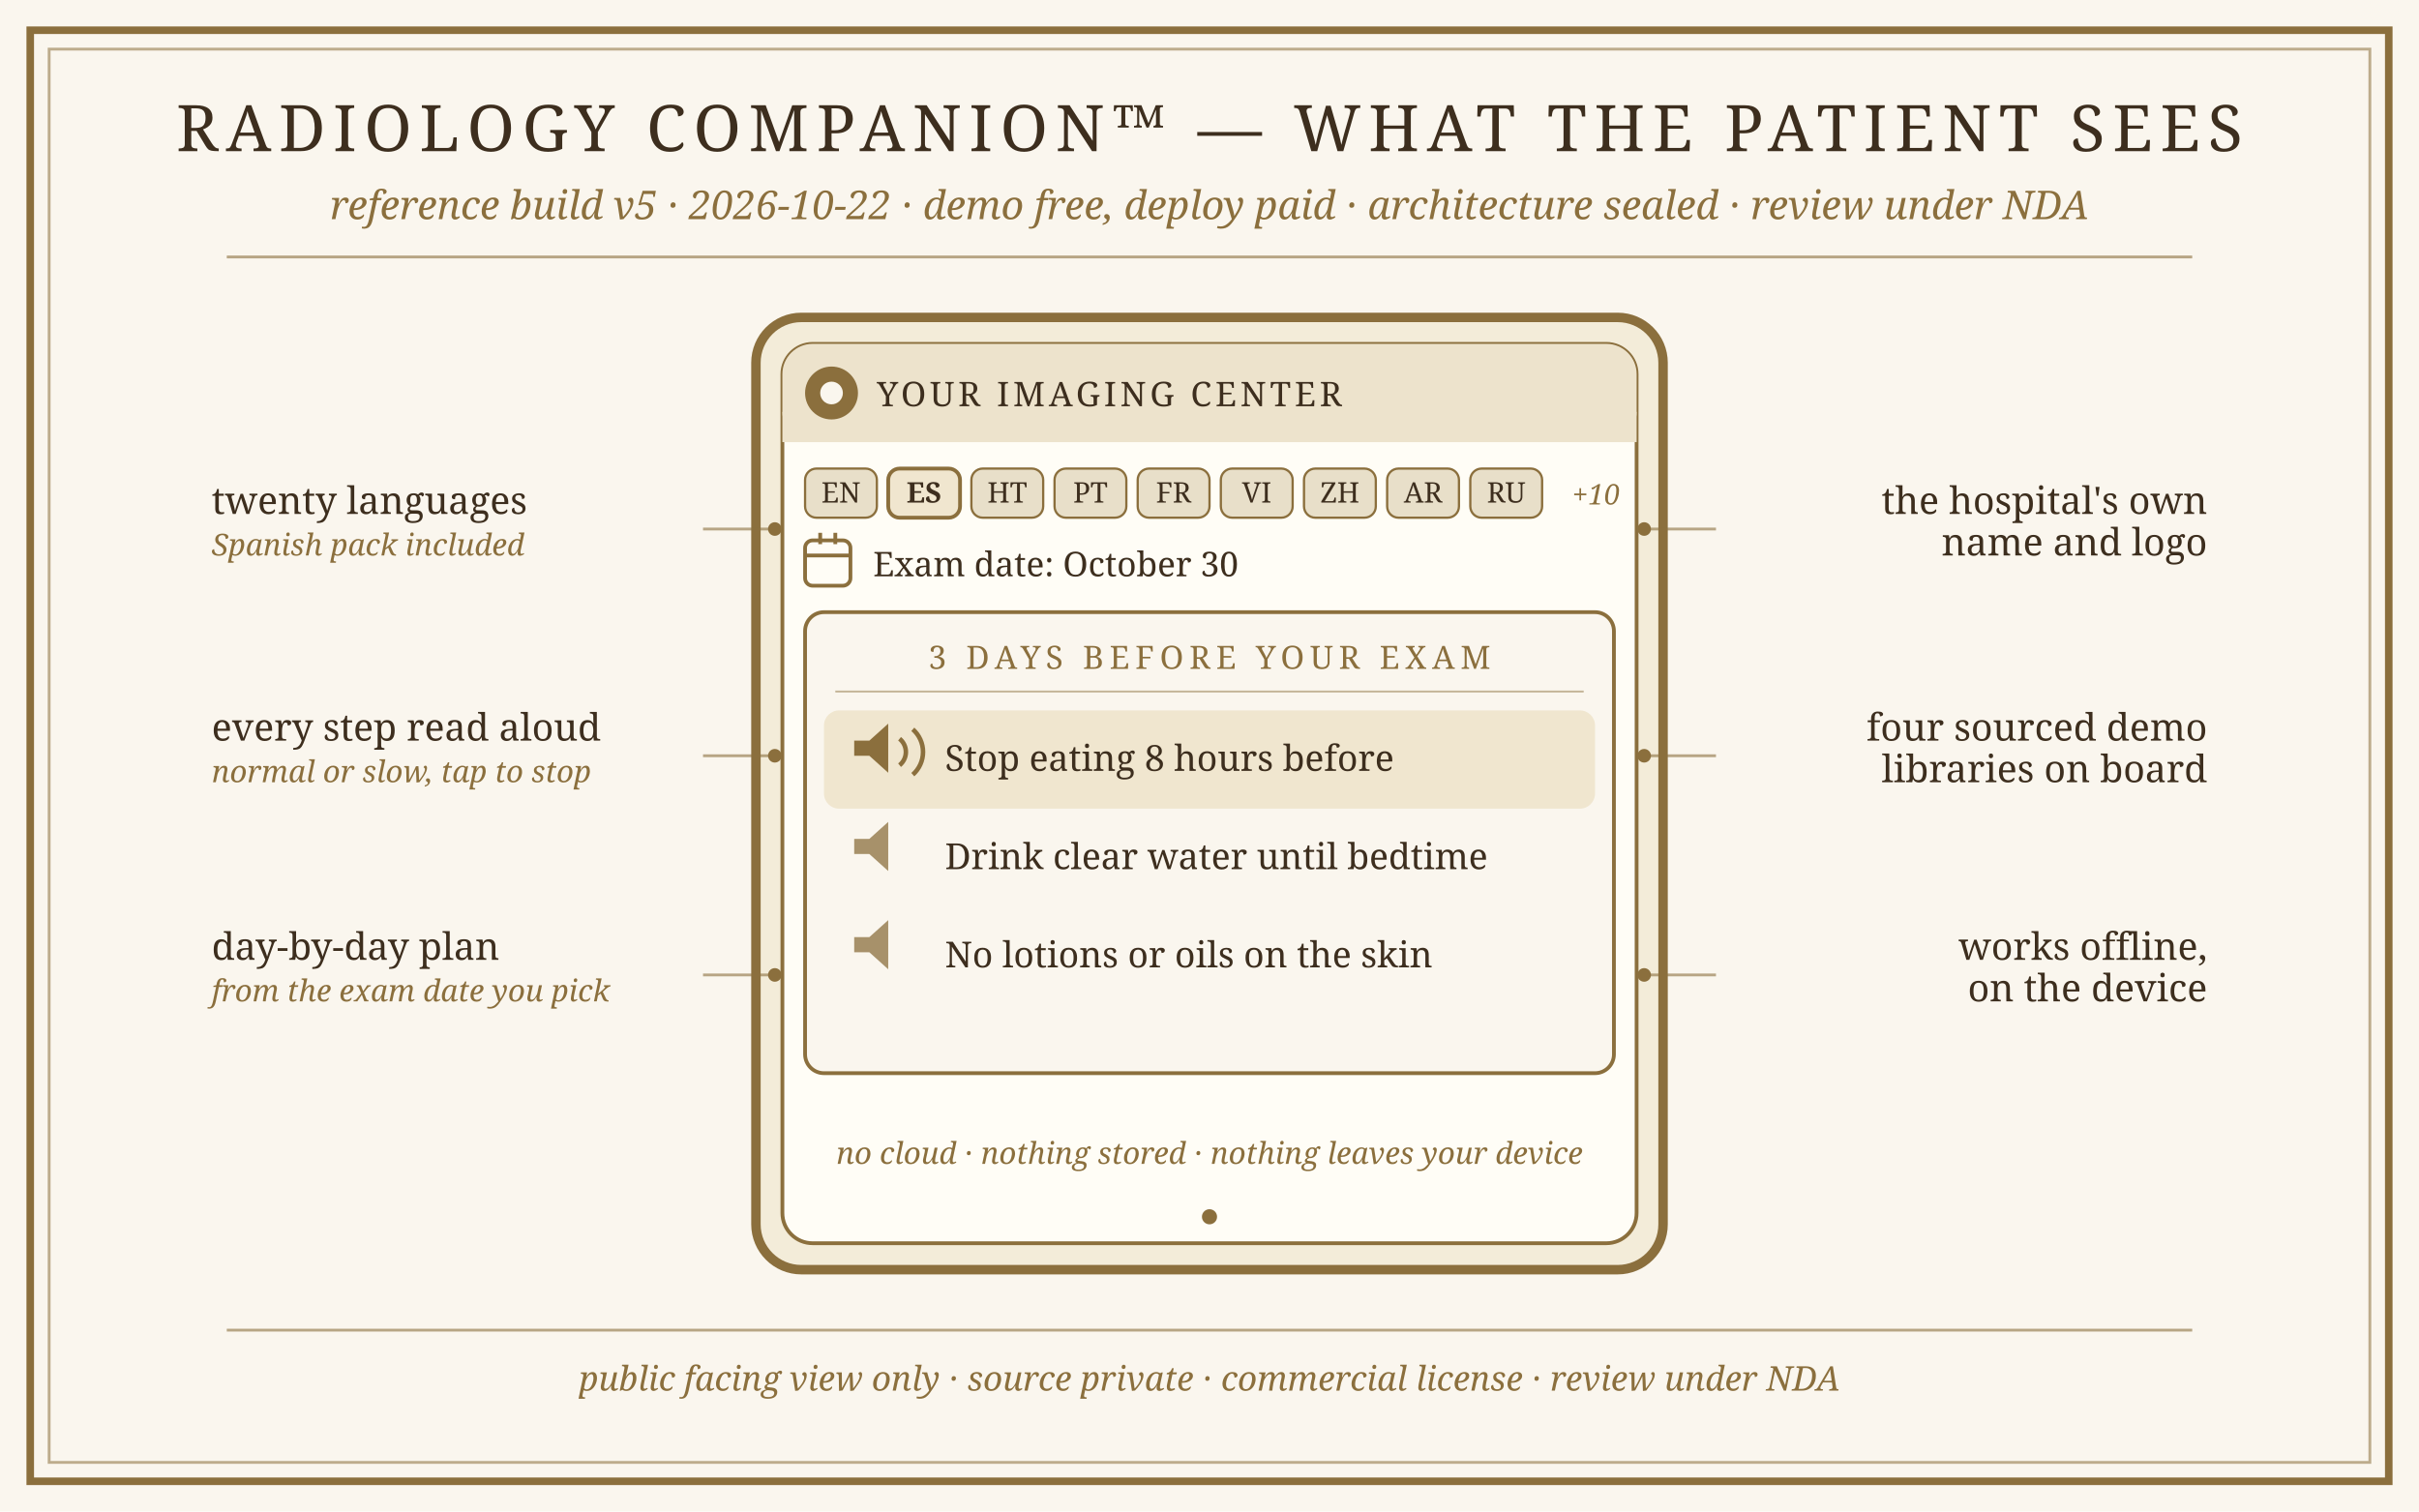
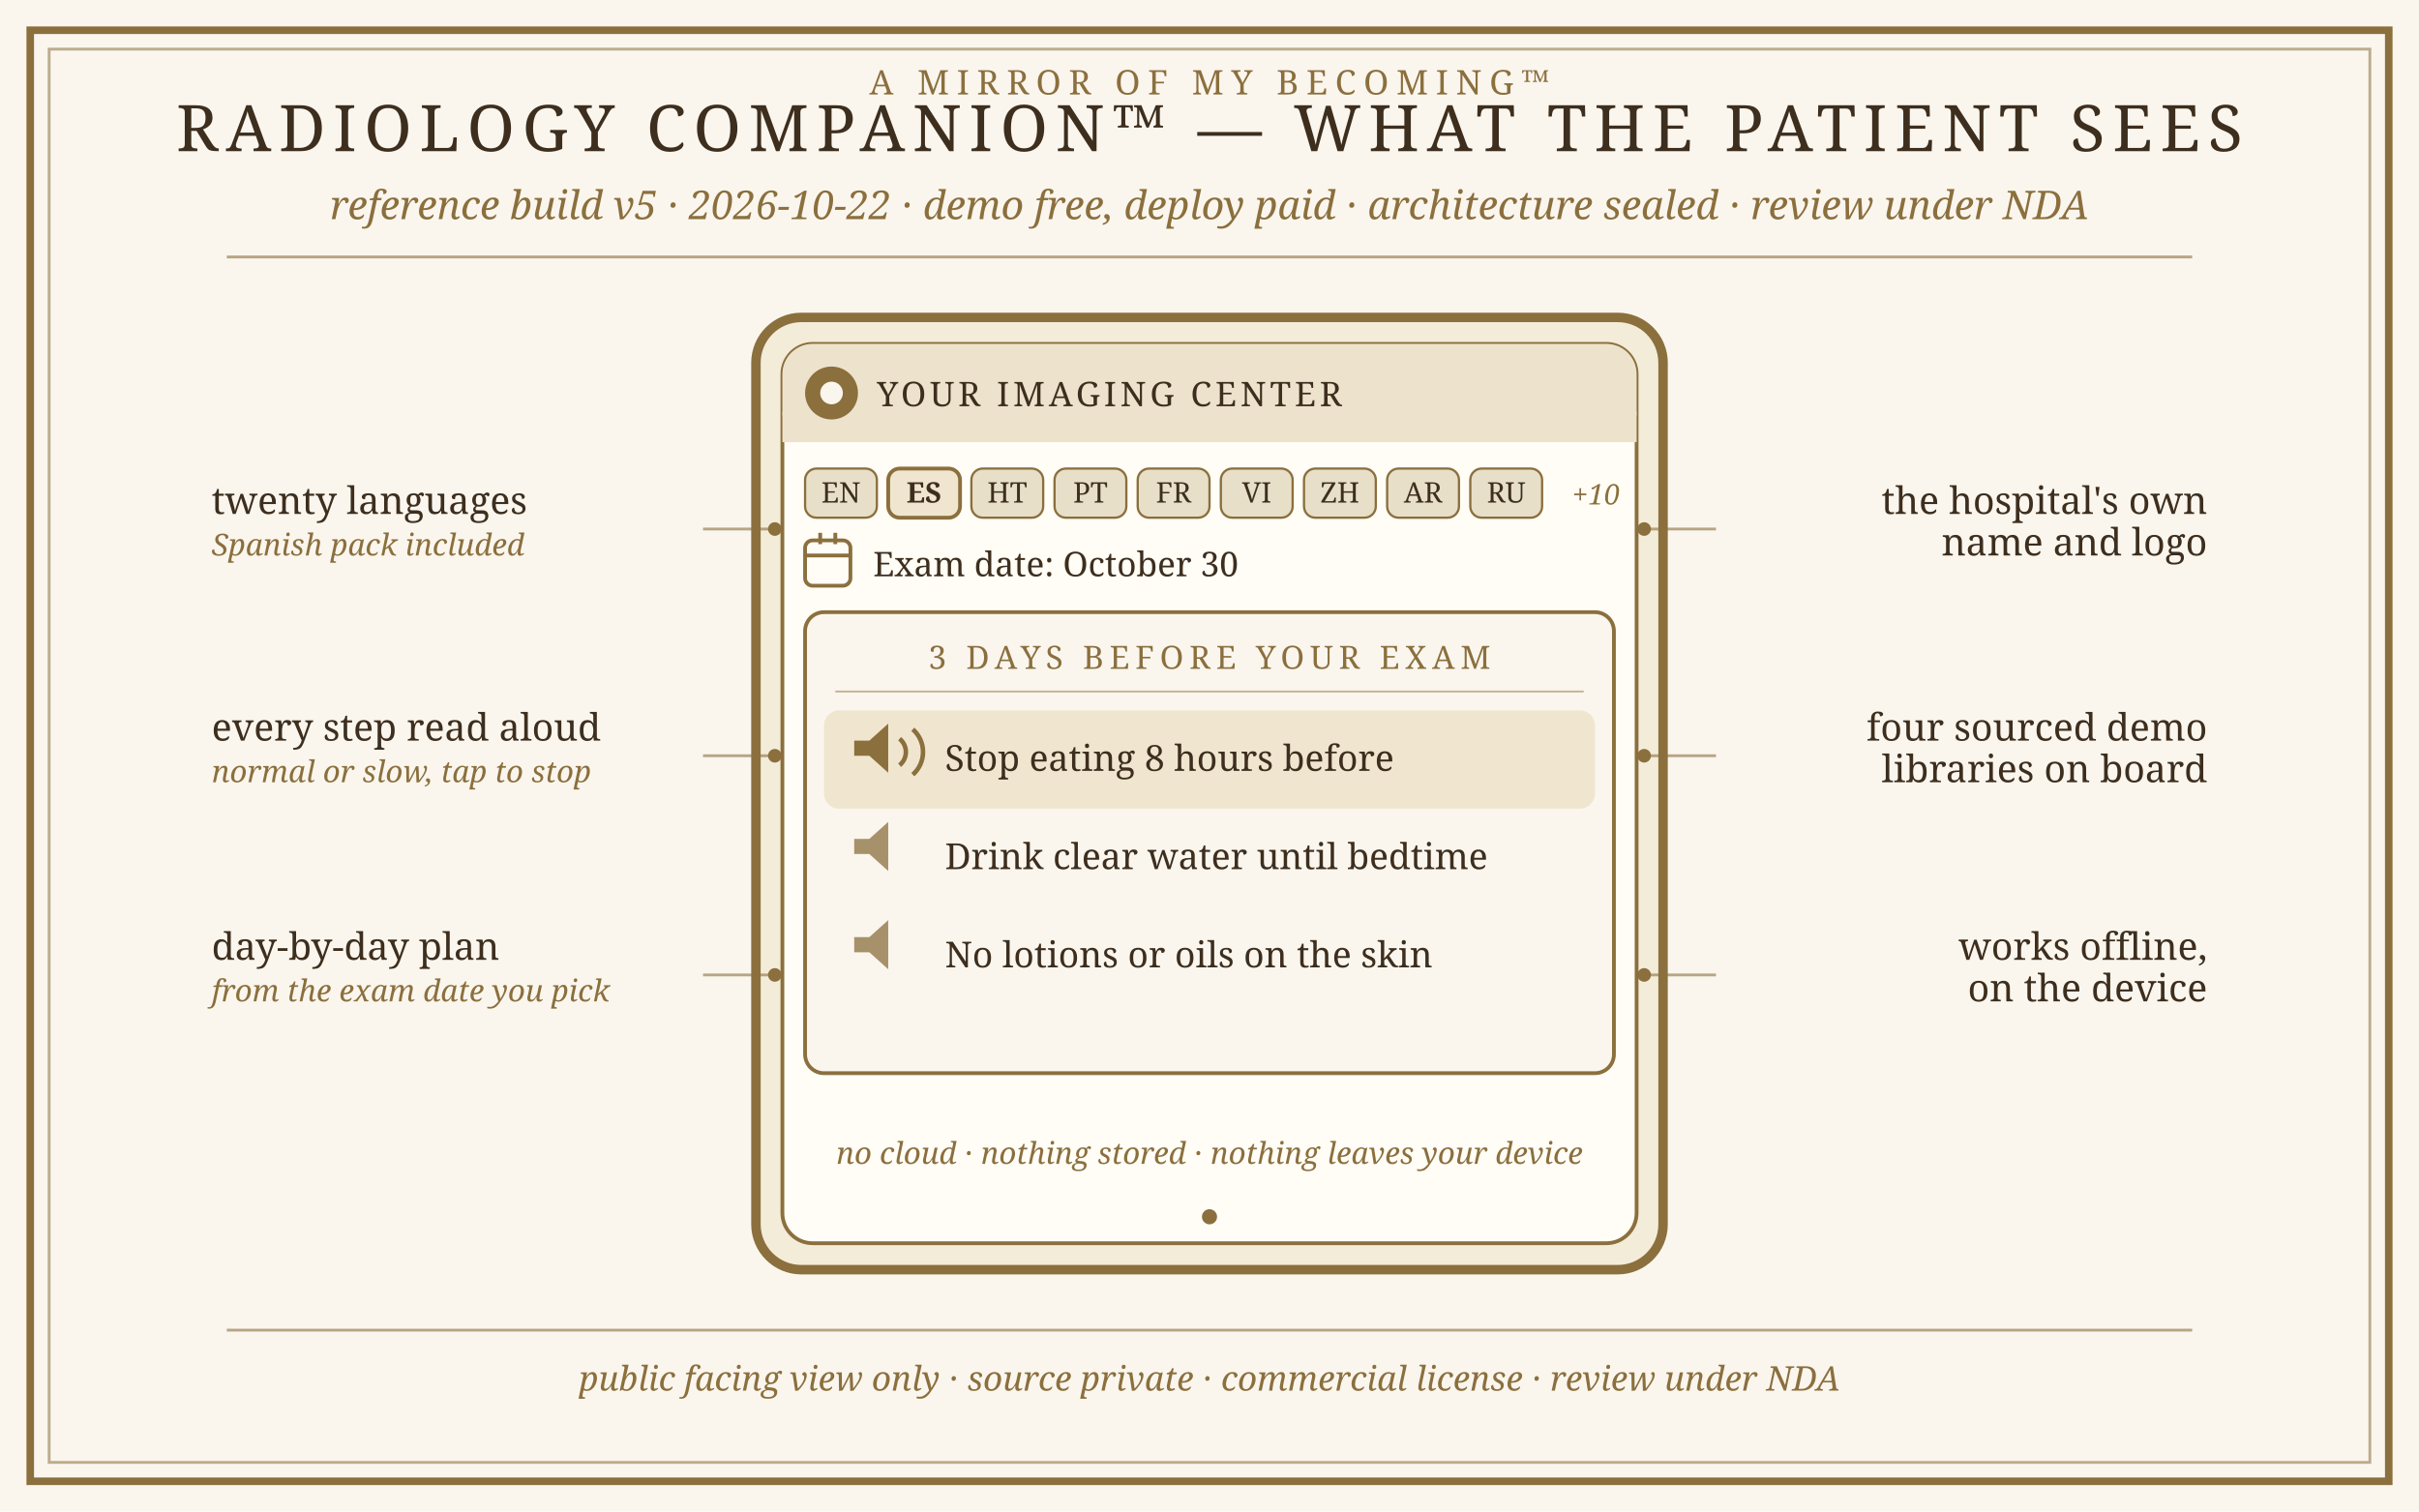
<svg xmlns="http://www.w3.org/2000/svg" viewBox="0 0 640 400" style="max-width:100%;height:auto;">
  <rect width="640" height="400" fill="#faf6ee" />
  <rect x="8" y="8" width="624" height="384" fill="none" stroke="#8b6f3d" stroke-width="2" />
  <rect x="13" y="13" width="614" height="374" fill="none" stroke="#8b6f3d" stroke-width="0.75" opacity="0.55" />
+   <text x="320" y="25" text-anchor="middle" font-family="Georgia, serif" font-size="9" letter-spacing="2" fill="#8b6f3d">A MIRROR OF MY BECOMING™</text>
  <text x="320" y="40" text-anchor="middle" font-family="Georgia, serif" font-size="17" letter-spacing="2" fill="#3d2e1e">RADIOLOGY COMPANION™ — WHAT THE PATIENT SEES</text>
  <text x="320" y="58" text-anchor="middle" font-family="Georgia, serif" font-size="10.5" font-style="italic" fill="#8b6f3d">reference build v5 · 2026-10-22 · demo free, deploy paid · architecture sealed · review under NDA</text>
  <line x1="60" y1="68" x2="580" y2="68" stroke="#8b6f3d" stroke-width="0.75" opacity="0.6" />
  <rect x="200" y="84" width="240" height="252" rx="12" fill="#f3ecd9" stroke="#8b6f3d" stroke-width="2.5" />
  <rect x="207" y="91" width="226" height="238" rx="8" fill="#fffdf6" stroke="#8b6f3d" stroke-width="1" />
  <rect x="207" y="91" width="226" height="26" rx="8" fill="#ede3cc" />
  <rect x="207" y="109" width="226" height="8" fill="#ede3cc" />
  <circle cx="220" cy="104" r="7" fill="#8b6f3d" />
  <circle cx="220" cy="104" r="3" fill="#faf6ee" />
  <text x="232" y="107.5" font-family="Georgia, serif" font-size="9" letter-spacing="1" fill="#3d2e1e">YOUR IMAGING CENTER</text>
  <rect x="213" y="124" width="19" height="13" rx="3" fill="#e8dfc9" stroke="#8b6f3d" stroke-width="0.6" />
  <text x="222.5" y="133" text-anchor="middle" font-size="7.5" font-family="Georgia, serif" fill="#3d2e1e">EN</text>
  <rect x="235" y="124" width="19" height="13" rx="3" fill="#f0e6cf" stroke="#8b6f3d" stroke-width="1" />
  <text x="244.5" y="133" text-anchor="middle" font-size="7.5" font-weight="bold" font-family="Georgia, serif" fill="#3d2e1e">ES</text>
  <rect x="257" y="124" width="19" height="13" rx="3" fill="#e8dfc9" stroke="#8b6f3d" stroke-width="0.6" />
  <text x="266.5" y="133" text-anchor="middle" font-size="7.5" font-family="Georgia, serif" fill="#3d2e1e">HT</text>
  <rect x="279" y="124" width="19" height="13" rx="3" fill="#e8dfc9" stroke="#8b6f3d" stroke-width="0.6" />
  <text x="288.5" y="133" text-anchor="middle" font-size="7.5" font-family="Georgia, serif" fill="#3d2e1e">PT</text>
  <rect x="301" y="124" width="19" height="13" rx="3" fill="#e8dfc9" stroke="#8b6f3d" stroke-width="0.6" />
  <text x="310.5" y="133" text-anchor="middle" font-size="7.5" font-family="Georgia, serif" fill="#3d2e1e">FR</text>
  <rect x="323" y="124" width="19" height="13" rx="3" fill="#e8dfc9" stroke="#8b6f3d" stroke-width="0.6" />
  <text x="332.5" y="133" text-anchor="middle" font-size="7.5" font-family="Georgia, serif" fill="#3d2e1e">VI</text>
  <rect x="345" y="124" width="19" height="13" rx="3" fill="#e8dfc9" stroke="#8b6f3d" stroke-width="0.6" />
  <text x="354.5" y="133" text-anchor="middle" font-size="7.5" font-family="Georgia, serif" fill="#3d2e1e">ZH</text>
  <rect x="367" y="124" width="19" height="13" rx="3" fill="#e8dfc9" stroke="#8b6f3d" stroke-width="0.6" />
  <text x="376.5" y="133" text-anchor="middle" font-size="7.5" font-family="Georgia, serif" fill="#3d2e1e">AR</text>
  <rect x="389" y="124" width="19" height="13" rx="3" fill="#e8dfc9" stroke="#8b6f3d" stroke-width="0.6" />
  <text x="398.5" y="133" text-anchor="middle" font-size="7.5" font-family="Georgia, serif" fill="#3d2e1e">RU</text>
  <text x="416" y="133.5" font-size="7.5" font-style="italic" font-family="Georgia, serif" fill="#8b6f3d">+10</text>
  <rect x="213" y="143" width="12" height="12" rx="2" fill="none" stroke="#8b6f3d" stroke-width="1" />
  <line x1="213" y1="147" x2="225" y2="147" stroke="#8b6f3d" stroke-width="1" />
  <line x1="217" y1="141" x2="217" y2="144" stroke="#8b6f3d" stroke-width="1" />
  <line x1="221" y1="141" x2="221" y2="144" stroke="#8b6f3d" stroke-width="1" />
  <text x="231" y="152.5" font-family="Georgia, serif" font-size="9" fill="#3d2e1e">Exam date: October 30</text>
  <rect x="213" y="162" width="214" height="122" rx="5" fill="#faf6ee" stroke="#8b6f3d" stroke-width="1" />
  <text x="320" y="177" text-anchor="middle" font-family="Georgia, serif" font-size="8.5" letter-spacing="1.5" fill="#8b6f3d">3 DAYS BEFORE YOUR EXAM</text>
  <line x1="221" y1="183" x2="419" y2="183" stroke="#8b6f3d" stroke-width="0.5" opacity="0.5" />
  <rect x="218" y="188" width="204" height="26" rx="4" fill="#f0e6cf" />
  <polygon points="226,196 230,196 235,191.5 235,204.5 230,200 226,200" fill="#8b6f3d" />
  <path d="M238,195.5 a4.5,4.5 0 0 1 0,7" fill="none" stroke="#8b6f3d" stroke-width="1.2" />
  <path d="M241.5,193 a8,8 0 0 1 0,12" fill="none" stroke="#8b6f3d" stroke-width="1.2" />
  <text x="250" y="204" font-family="Georgia, serif" font-size="9.5" fill="#3d2e1e">Stop eating 8 hours before</text>
  <polygon points="226,222 230,222 235,217.5 235,230.5 230,226 226,226" fill="#8b6f3d" opacity="0.75" />
  <text x="250" y="230" font-family="Georgia, serif" font-size="9.5" fill="#3d2e1e">Drink clear water until bedtime</text>
  <polygon points="226,248 230,248 235,243.5 235,256.5 230,252 226,252" fill="#8b6f3d" opacity="0.75" />
  <text x="250" y="256" font-family="Georgia, serif" font-size="9.5" fill="#3d2e1e">No lotions or oils on the skin</text>
  <text x="320" y="308" text-anchor="middle" font-family="Georgia, serif" font-size="8" font-style="italic" fill="#8b6f3d">no cloud · nothing stored · nothing leaves your device</text>
  <circle cx="320" cy="322" r="2" fill="#8b6f3d" />
  <line x1="186" y1="140" x2="205" y2="140" stroke="#8b6f3d" stroke-width="0.75" opacity="0.6" />
  <circle cx="205" cy="140" r="1.8" fill="#8b6f3d" />
  <text x="56" y="136" text-anchor="start" font-family="Georgia, serif" font-size="10" fill="#3d2e1e">twenty languages</text>
  <text x="56" y="147" text-anchor="start" font-family="Georgia, serif" font-size="8" font-style="italic" fill="#8b6f3d">Spanish pack included</text>
  <line x1="186" y1="200" x2="205" y2="200" stroke="#8b6f3d" stroke-width="0.75" opacity="0.6" />
  <circle cx="205" cy="200" r="1.8" fill="#8b6f3d" />
  <text x="56" y="196" text-anchor="start" font-family="Georgia, serif" font-size="10" fill="#3d2e1e">every step read aloud</text>
  <text x="56" y="207" text-anchor="start" font-family="Georgia, serif" font-size="8" font-style="italic" fill="#8b6f3d">normal or slow, tap to stop</text>
  <line x1="186" y1="258" x2="205" y2="258" stroke="#8b6f3d" stroke-width="0.75" opacity="0.6" />
  <circle cx="205" cy="258" r="1.8" fill="#8b6f3d" />
  <text x="56" y="254" text-anchor="start" font-family="Georgia, serif" font-size="10" fill="#3d2e1e">day-by-day plan</text>
  <text x="56" y="265" text-anchor="start" font-family="Georgia, serif" font-size="8" font-style="italic" fill="#8b6f3d">from the exam date you pick</text>
  <line x1="435" y1="140" x2="454" y2="140" stroke="#8b6f3d" stroke-width="0.75" opacity="0.6" />
  <circle cx="435" cy="140" r="1.8" fill="#8b6f3d" />
  <text x="584" y="136" text-anchor="end" font-family="Georgia, serif" font-size="10" fill="#3d2e1e">the hospital's own</text>
  <text x="584" y="147" text-anchor="end" font-family="Georgia, serif" font-size="10" fill="#3d2e1e">name and logo</text>
  <line x1="435" y1="200" x2="454" y2="200" stroke="#8b6f3d" stroke-width="0.75" opacity="0.6" />
  <circle cx="435" cy="200" r="1.8" fill="#8b6f3d" />
  <text x="584" y="196" text-anchor="end" font-family="Georgia, serif" font-size="10" fill="#3d2e1e">four sourced demo</text>
  <text x="584" y="207" text-anchor="end" font-family="Georgia, serif" font-size="10" fill="#3d2e1e">libraries on board</text>
  <line x1="435" y1="258" x2="454" y2="258" stroke="#8b6f3d" stroke-width="0.75" opacity="0.6" />
  <circle cx="435" cy="258" r="1.8" fill="#8b6f3d" />
  <text x="584" y="254" text-anchor="end" font-family="Georgia, serif" font-size="10" fill="#3d2e1e">works offline,</text>
  <text x="584" y="265" text-anchor="end" font-family="Georgia, serif" font-size="10" fill="#3d2e1e">on the device</text>
  <line x1="60" y1="352" x2="580" y2="352" stroke="#8b6f3d" stroke-width="0.75" opacity="0.6" />
  <text x="320" y="368" text-anchor="middle" font-family="Georgia, serif" font-size="9" font-style="italic" fill="#8b6f3d">public facing view only · source private · commercial license · review under NDA</text>
</svg>
